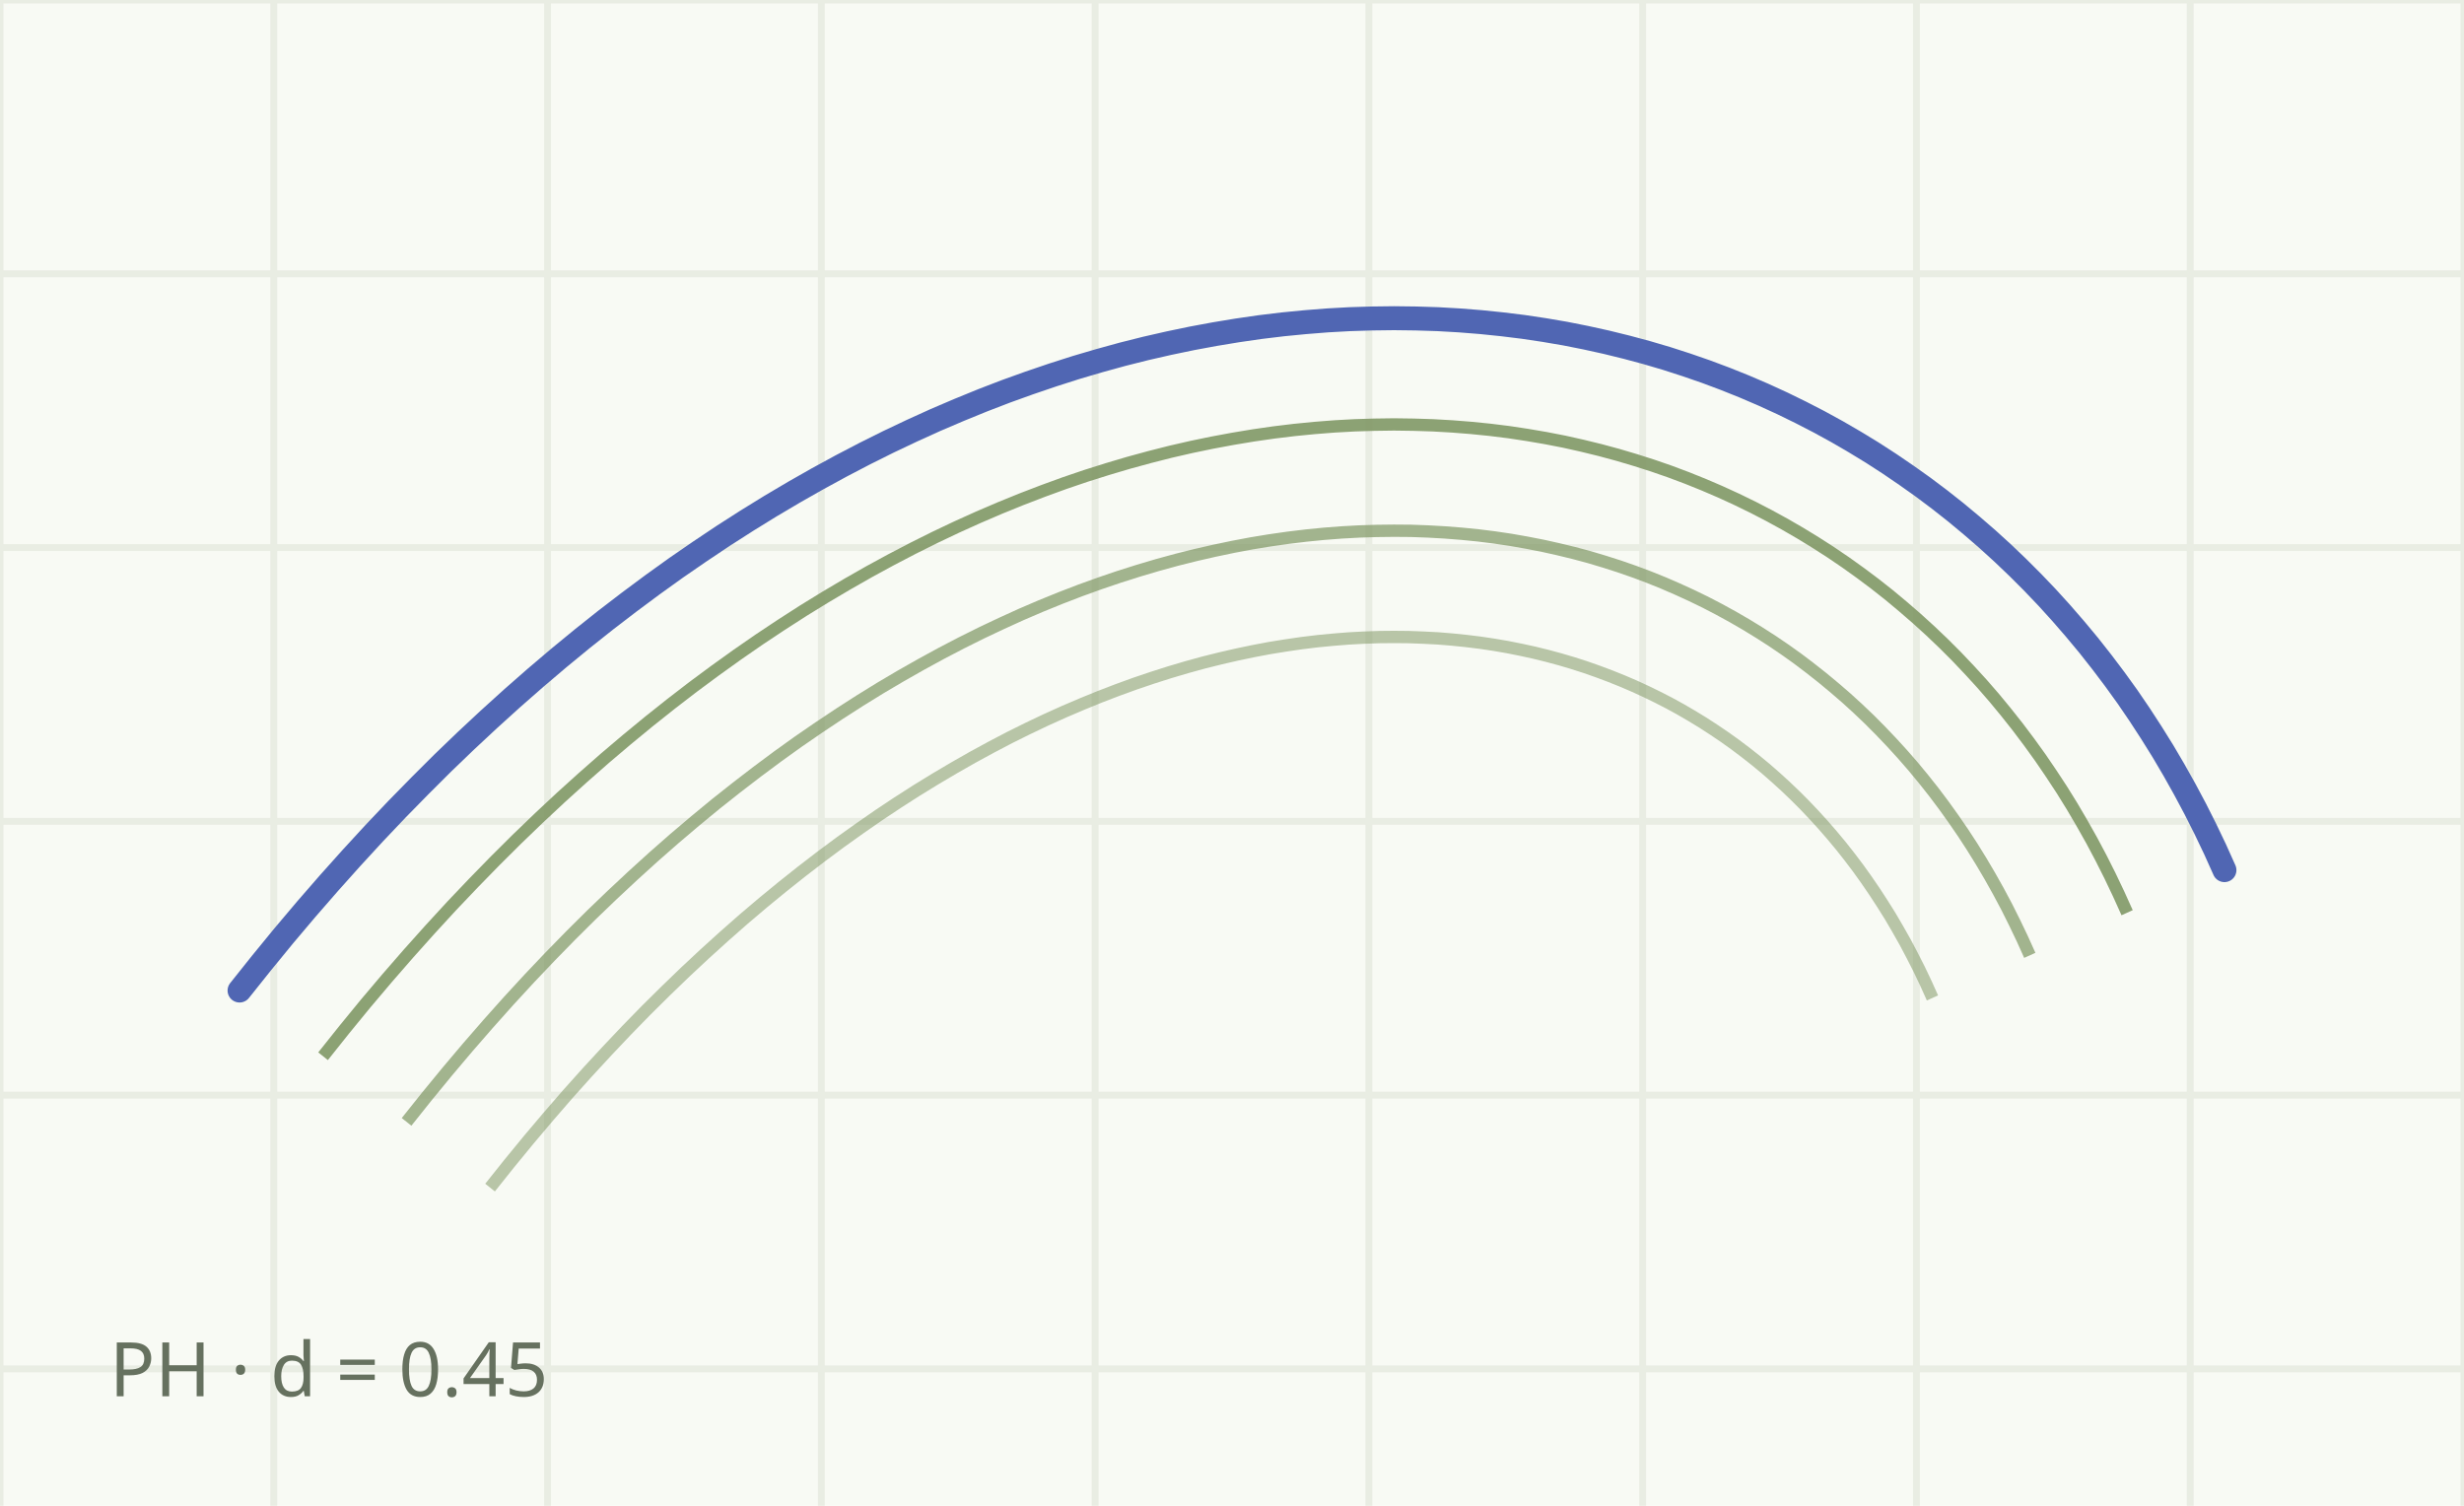
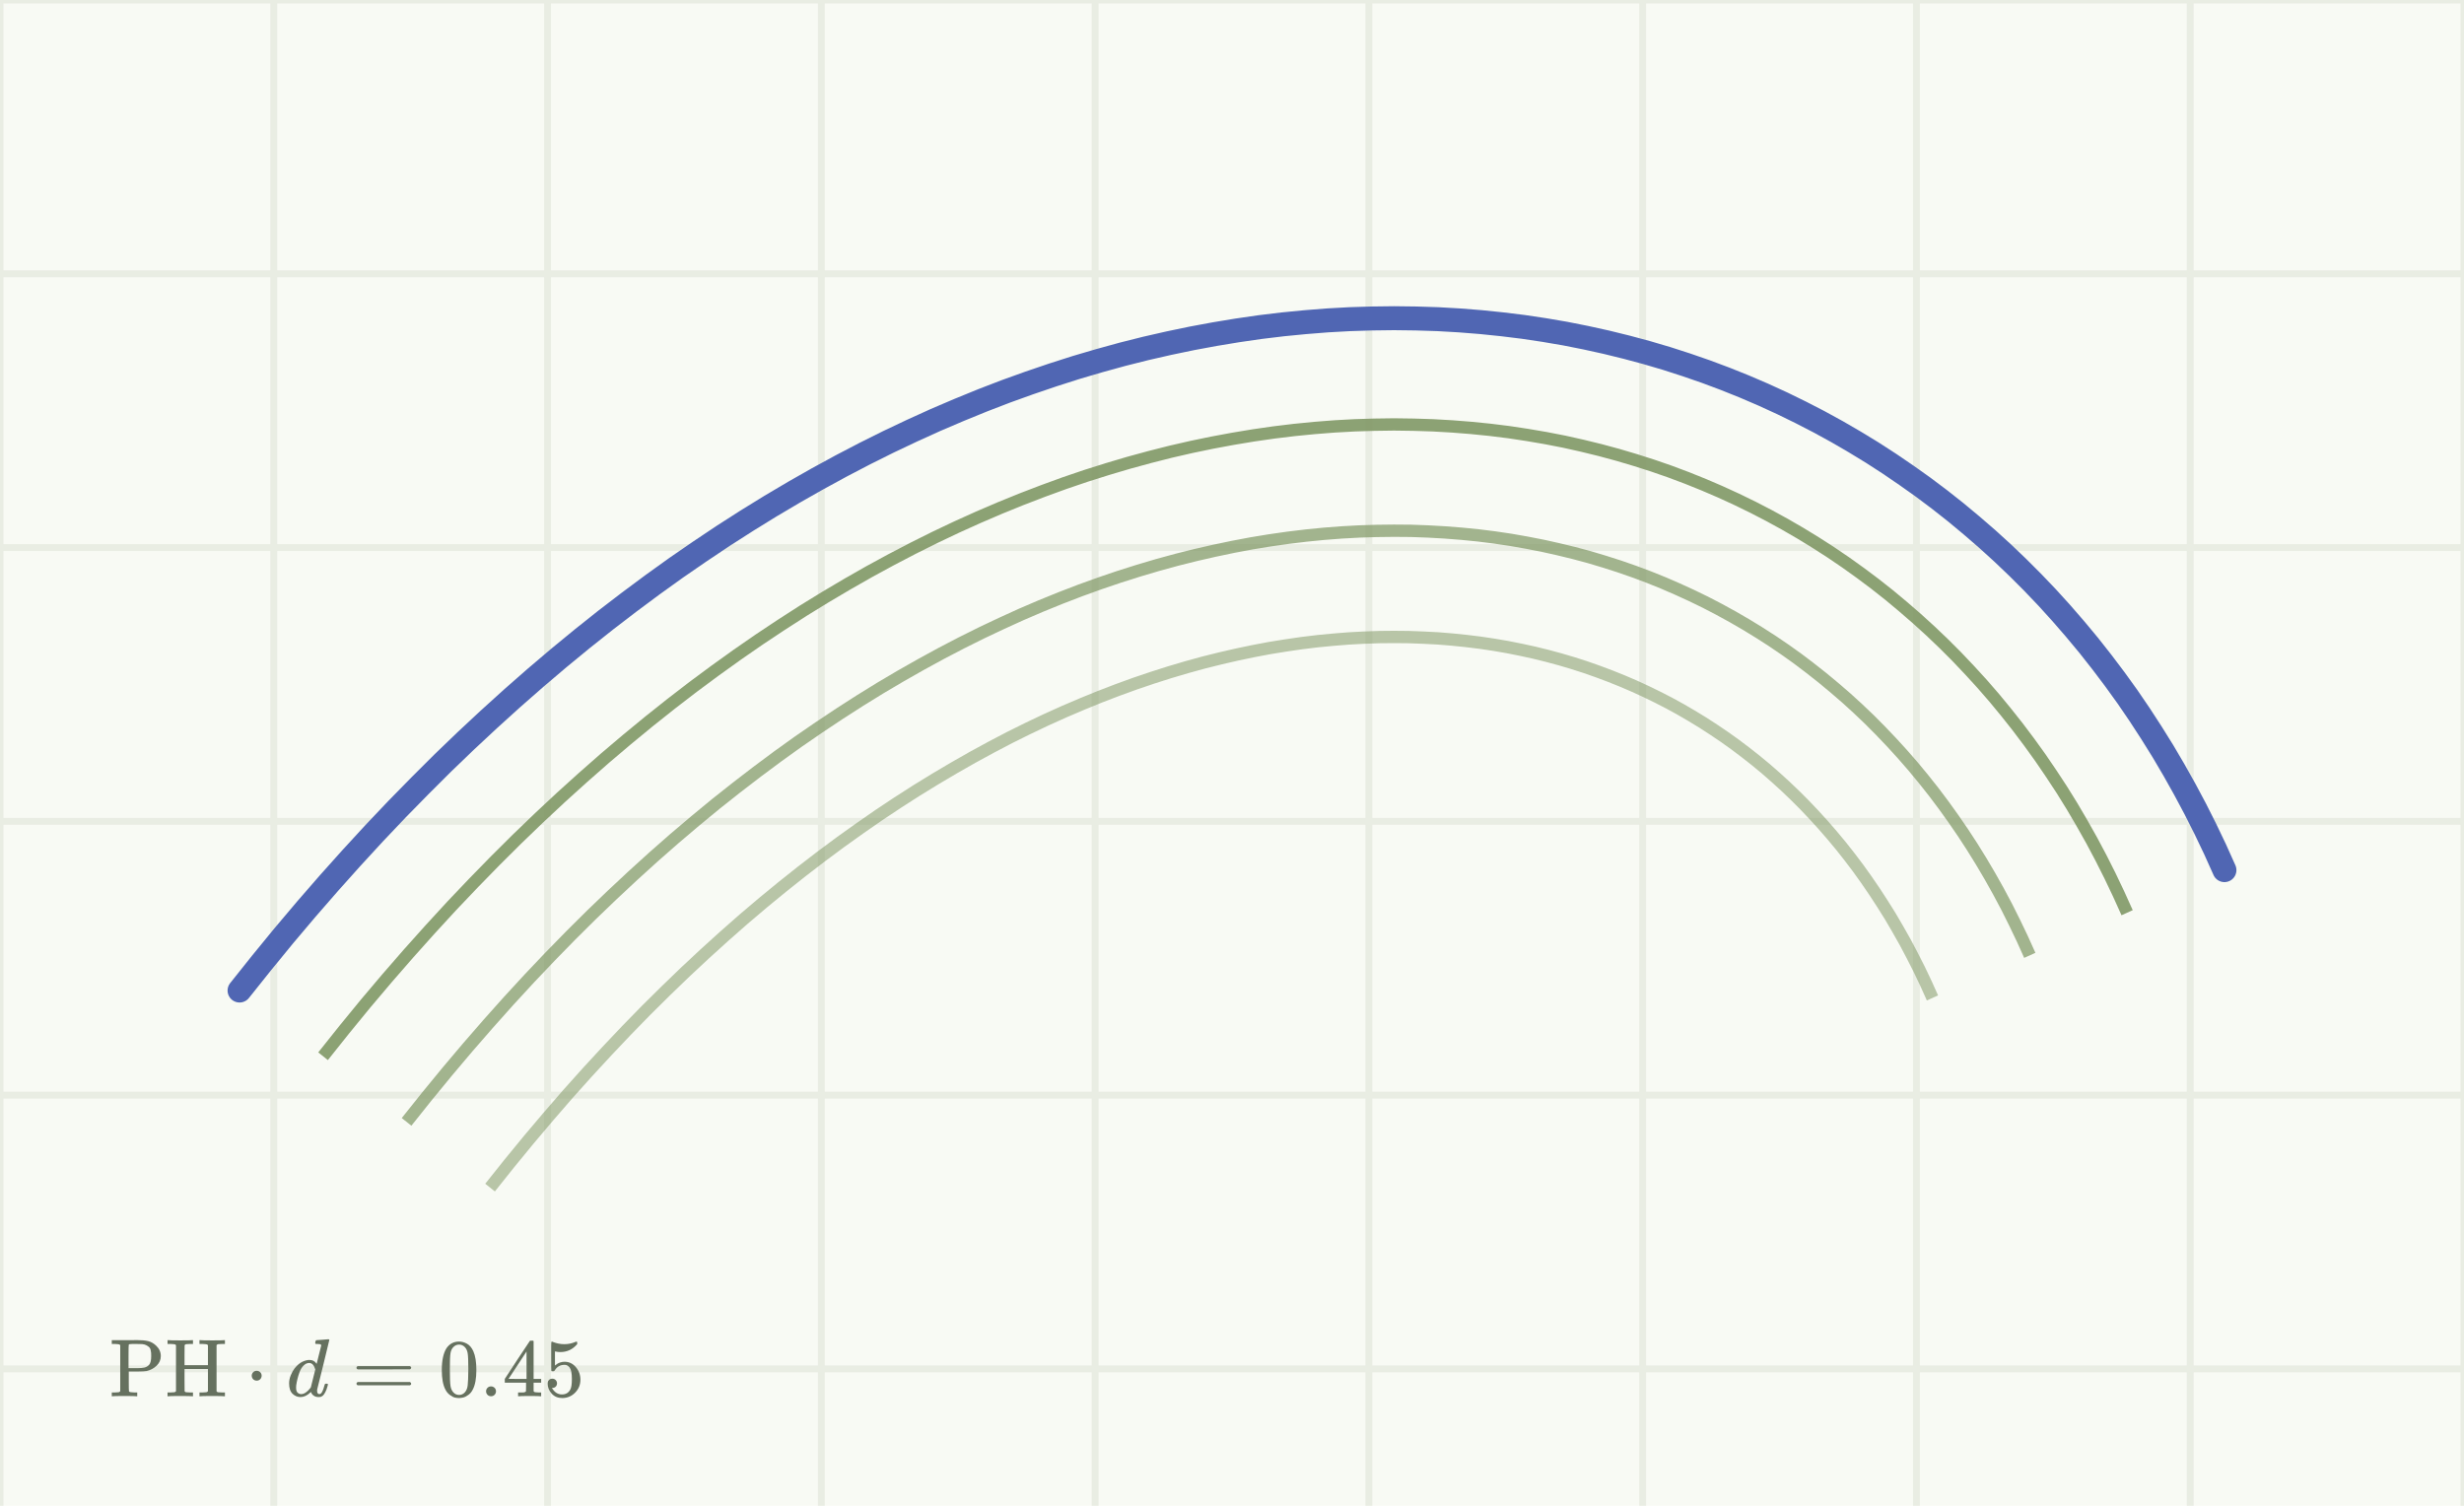
<svg xmlns="http://www.w3.org/2000/svg" viewBox="0 0 360 220" width="360" height="220">
  <rect width="360" height="220" fill="#f8faf4" />
  <path d="M0 0V220" stroke="#e9ede3" />
  <path d="M40 0V220" stroke="#e9ede3" />
  <path d="M80 0V220" stroke="#e9ede3" />
  <path d="M120 0V220" stroke="#e9ede3" />
  <path d="M160 0V220" stroke="#e9ede3" />
  <path d="M200 0V220" stroke="#e9ede3" />
  <path d="M240 0V220" stroke="#e9ede3" />
  <path d="M280 0V220" stroke="#e9ede3" />
  <path d="M320 0V220" stroke="#e9ede3" />
  <path d="M360 0V220" stroke="#e9ede3" />
  <path d="M0 0H360" stroke="#e9ede3" />
  <path d="M0 40H360" stroke="#e9ede3" />
  <path d="M0 80H360" stroke="#e9ede3" />
  <path d="M0 120H360" stroke="#e9ede3" />
  <path d="M0 160H360" stroke="#e9ede3" />
  <path d="M0 200H360" stroke="#e9ede3" />
  <path d="M47.20,154.32 L50.31,150.42 L53.42,146.62 L56.55,142.92 L59.70,139.30 L62.85,135.78 L66.01,132.34 L69.19,129.00 L72.37,125.74 L75.56,122.57 L78.76,119.49 L81.96,116.50 L85.17,113.60 L88.38,110.78 L91.60,108.05 L94.82,105.40 L98.04,102.84 L101.26,100.36 L104.49,97.97 L107.71,95.66 L110.93,93.43 L114.15,91.29 L117.37,89.22 L120.59,87.24 L123.80,85.34 L127.01,83.51 L130.21,81.77 L133.41,80.10 L136.60,78.51 L139.78,77.00 L142.95,75.57 L146.12,74.21 L149.27,72.93 L152.42,71.72 L155.55,70.58 L158.67,69.52 L161.78,68.54 L164.88,67.62 L167.96,66.78 L171.03,66.00 L174.08,65.30 L177.12,64.67 L180.14,64.11 L183.15,63.61 L186.14,63.18 L189.11,62.82 L192.06,62.53 L194.99,62.30 L197.91,62.14 L200.80,62.05 L203.67,62.01 L206.53,62.05 L209.36,62.14 L212.17,62.30 L214.95,62.52 L217.72,62.80 L220.46,63.14 L223.17,63.55 L225.86,64.01 L228.53,64.53 L231.17,65.12 L233.79,65.76 L236.38,66.46 L238.94,67.22 L241.48,68.03 L243.99,68.90 L246.47,69.83 L248.93,70.82 L251.35,71.86 L253.75,72.96 L256.11,74.11 L258.45,75.32 L260.75,76.58 L263.03,77.90 L265.27,79.27 L267.48,80.69 L269.66,82.17 L271.81,83.71 L273.92,85.29 L276.00,86.93 L278.04,88.63 L280.05,90.37 L282.03,92.17 L283.97,94.02 L285.87,95.92 L287.73,97.88 L289.56,99.88 L291.35,101.94 L293.09,104.05 L294.80,106.21 L296.47,108.43 L298.10,110.69 L299.68,113.01 L301.23,115.37 L302.73,117.79 L304.18,120.26 L305.60,122.78 L306.96,125.34 L308.28,127.96 L309.55,130.63 L310.78,133.35" fill="none" stroke="#819866" stroke-width="1.8" opacity="0.9" />
  <path d="M59.40,163.91 L62.37,160.19 L65.35,156.56 L68.34,153.02 L71.34,149.57 L74.34,146.21 L77.35,142.94 L80.37,139.76 L83.39,136.67 L86.41,133.67 L89.44,130.76 L92.47,127.93 L95.49,125.19 L98.52,122.53 L101.55,119.96 L104.57,117.47 L107.60,115.07 L110.62,112.75 L113.63,110.51 L116.64,108.35 L119.65,106.28 L122.65,104.28 L125.64,102.36 L128.62,100.52 L131.60,98.76 L134.56,97.08 L137.51,95.47 L140.46,93.93 L143.39,92.47 L146.31,91.09 L149.21,89.77 L152.10,88.53 L154.98,87.36 L157.84,86.26 L160.69,85.23 L163.52,84.27 L166.33,83.38 L169.13,82.55 L171.91,81.79 L174.66,81.10 L177.41,80.47 L180.13,79.90 L182.83,79.39 L185.51,78.95 L188.17,78.57 L190.81,78.25 L193.42,77.99 L196.02,77.79 L198.59,77.65 L201.14,77.57 L203.67,77.54 L206.18,77.56 L208.66,77.65 L211.12,77.79 L213.55,77.98 L215.96,78.22 L218.35,78.52 L220.71,78.87 L223.05,79.28 L225.36,79.73 L227.65,80.24 L229.92,80.79 L232.16,81.39 L234.37,82.05 L236.56,82.75 L238.72,83.50 L240.86,84.30 L242.97,85.15 L245.05,86.05 L247.11,86.99 L249.15,87.98 L251.15,89.02 L253.14,90.11 L255.09,91.24 L257.02,92.42 L258.92,93.64 L260.79,94.91 L262.64,96.23 L264.45,97.60 L266.24,99.01 L268.00,100.47 L269.74,101.97 L271.44,103.52 L273.12,105.12 L274.76,106.77 L276.37,108.46 L277.96,110.20 L279.51,111.98 L281.03,113.82 L282.52,115.70 L283.97,117.63 L285.39,119.61 L286.78,121.63 L288.13,123.70 L289.45,125.83 L290.73,128.00 L291.97,130.21 L293.18,132.48 L294.34,134.80 L295.47,137.16 L296.56,139.58" fill="none" stroke="#819866" stroke-width="1.8" opacity="0.72" />
  <path d="M71.60,173.51 L74.44,169.95 L77.28,166.49 L80.13,163.12 L82.98,159.83 L85.84,156.64 L88.70,153.54 L91.55,150.53 L94.41,147.60 L97.27,144.77 L100.12,142.02 L102.97,139.36 L105.82,136.78 L108.66,134.28 L111.50,131.87 L114.33,129.55 L117.16,127.30 L119.97,125.14 L122.78,123.05 L125.58,121.05 L128.36,119.12 L131.14,117.27 L133.90,115.50 L136.65,113.81 L139.39,112.19 L142.11,110.64 L144.81,109.17 L147.50,107.76 L150.18,106.43 L152.83,105.17 L155.47,103.98 L158.09,102.86 L160.69,101.80 L163.27,100.81 L165.83,99.88 L168.37,99.02 L170.88,98.22 L173.38,97.48 L175.85,96.80 L178.30,96.19 L180.73,95.63 L183.13,95.13 L185.51,94.68 L187.87,94.30 L190.20,93.96 L192.51,93.68 L194.79,93.46 L197.05,93.28 L199.28,93.16 L201.49,93.08 L203.67,93.06 L205.83,93.08 L207.96,93.16 L210.07,93.27 L212.16,93.44 L214.21,93.65 L216.25,93.90 L218.26,94.20 L220.24,94.54 L222.20,94.93 L224.13,95.35 L226.04,95.82 L227.93,96.33 L229.79,96.88 L231.63,97.47 L233.45,98.11 L235.24,98.78 L237.01,99.49 L238.76,100.24 L240.48,101.03 L242.18,101.86 L243.86,102.72 L245.52,103.63 L247.15,104.58 L248.76,105.56 L250.35,106.59 L251.92,107.65 L253.46,108.75 L254.99,109.90 L256.49,111.08 L257.97,112.30 L259.42,113.57 L260.85,114.87 L262.26,116.22 L263.65,117.61 L265.01,119.04 L266.35,120.51 L267.67,122.03 L268.96,123.58 L270.23,125.19 L271.47,126.83 L272.68,128.52 L273.87,130.26 L275.03,132.04 L276.17,133.86 L277.27,135.74 L278.35,137.65 L279.39,139.62 L280.41,141.63 L281.39,143.69 L282.34,145.80" fill="none" stroke="#819866" stroke-width="1.8" opacity="0.54" />
  <path d="M35.00,144.72 L38.24,140.66 L41.49,136.69 L44.76,132.82 L48.05,129.04 L51.36,125.34 L54.67,121.74 L58.00,118.23 L61.35,114.81 L64.70,111.47 L68.07,108.23 L71.45,105.08 L74.84,102.01 L78.24,99.03 L81.64,96.14 L85.06,93.33 L88.48,90.61 L91.91,87.98 L95.34,85.43 L98.78,82.96 L102.22,80.59 L105.66,78.29 L109.11,76.08 L112.56,73.95 L116.01,71.91 L119.46,69.95 L122.91,68.07 L126.36,66.27 L129.81,64.55 L133.25,62.92 L136.69,61.36 L140.13,59.89 L143.56,58.49 L146.99,57.17 L150.41,55.94 L153.82,54.78 L157.23,53.69 L160.63,52.69 L164.01,51.76 L167.39,50.91 L170.76,50.14 L174.12,49.44 L177.46,48.82 L180.79,48.27 L184.10,47.79 L187.41,47.39 L190.69,47.07 L193.96,46.81 L197.22,46.63 L200.45,46.53 L203.67,46.49 L206.87,46.53 L210.05,46.63 L213.21,46.81 L216.35,47.06 L219.47,47.38 L222.56,47.76 L225.63,48.22 L228.68,48.74 L231.70,49.34 L234.69,50.00 L237.66,50.73 L240.60,51.52 L243.52,52.38 L246.40,53.31 L249.26,54.30 L252.09,55.36 L254.88,56.48 L257.65,57.67 L260.38,58.92 L263.08,60.24 L265.74,61.61 L268.37,63.05 L270.97,64.56 L273.53,66.12 L276.05,67.75 L278.53,69.44 L280.98,71.18 L283.39,72.99 L285.76,74.86 L288.08,76.79 L290.37,78.77 L292.62,80.82 L294.82,82.92 L296.98,85.08 L299.09,87.29 L301.16,89.57 L303.18,91.90 L305.16,94.28 L307.09,96.73 L308.97,99.22 L310.81,101.77 L312.59,104.38 L314.32,107.04 L316.01,109.75 L317.64,112.52 L319.22,115.34 L320.75,118.21 L322.22,121.13 L323.64,124.10 L325.00,127.13" fill="none" stroke="#5066b3" stroke-width="3.5" stroke-linecap="round" />
-   <text x="16" y="204" font-family="system-ui,sans-serif" font-size="11" fill="#66715f">PH · d = 0.45</text>
+   <svg x="16.00" y="195.67" width="69.42" height="9.31" viewBox="0 -694 5785 776" color="#66715f" overflow="visible">
+     <g stroke="currentColor" fill="currentColor" stroke-width="0" transform="scale(1,-1)">
+       <g>
+         <g>
+           <path d="M130 622Q123 629 119 631T103 634T60 637H27V683H214Q237 683 276 683T331 684Q419 684 471 671T567 616Q624 563 624 489Q624 421 573 372T451 307Q429 302 328 301H234V181Q234 62 237 58Q245 47 304 46H337V0H326Q305 3 182 3Q47 3 38 0H27V46H60Q102 47 111 49T130 61V622ZM507 488Q507 514 506 528T500 564T483 597T450 620T397 635Q385 637 307 637H286Q237 637 234 628Q231 624 231 483V342H302H339Q390 342 423 349T481 382Q507 411 507 488Z" />
+           <path d="M128 622Q121 629 117 631T101 634T58 637H25V683H36Q57 680 180 680Q315 680 324 683H335V637H302Q262 636 251 634T233 622L232 500V378H517V622Q510 629 506 631T490 634T447 637H414V683H425Q446 680 569 680Q704 680 713 683H724V637H691Q651 636 640 634T622 622V61Q628 51 639 49T691 46H724V0H713Q692 3 569 3Q434 3 425 0H414V46H447Q489 47 498 49T517 61V332H232V197L233 61Q239 51 250 49T302 46H335V0H324Q303 3 180 3Q45 3 36 0H25V46H58Q100 47 109 49T128 61V622Z" transform="translate(681,0)" />
+         </g>
+         <g transform="translate(1653.2,0)">
+           <path d="M78 250Q78 274 95 292T138 310Q162 310 180 294T199 251Q199 226 182 208T139 190T96 207T78 250Z" />
+         </g>
+         <g transform="translate(2153.4,0)">
+           <path d="M366 683Q367 683 438 688T511 694Q523 694 523 686Q523 679 450 384T375 83T374 68Q374 26 402 26Q411 27 422 35Q443 55 463 131Q469 151 473 152Q475 153 483 153H487H491Q506 153 506 145Q506 140 503 129Q490 79 473 48T445 8T417 -8Q409 -10 393 -10Q359 -10 336 5T306 36L300 51Q299 52 296 50Q294 48 292 46Q233 -10 172 -10Q117 -10 75 30T33 157Q33 205 53 255T101 341Q148 398 195 420T280 442Q336 442 364 400Q369 394 369 396Q370 400 396 505T424 616Q424 629 417 632T378 637H357Q351 643 351 645T353 664Q358 683 366 683ZM352 326Q329 405 277 405Q242 405 210 374T160 293Q131 214 119 129Q119 126 119 118T118 106Q118 61 136 44T179 26Q233 26 290 98L298 109L352 326Z" />
+         </g>
+         <g transform="translate(2951.2,0)">
+           <path d="M56 347Q56 360 70 367H707Q722 359 722 347Q722 336 708 328L390 327H72Q56 332 56 347ZM56 153Q56 168 72 173H708Q722 163 722 153Q722 140 707 133H70Q56 140 56 153Z" />
+         </g>
+         <g transform="translate(4007,0)">
+           <path d="M96 585Q152 666 249 666Q297 666 345 640T423 548Q460 465 460 320Q460 165 417 83Q397 41 362 16T301 -15T250 -22Q224 -22 198 -16T137 16T82 83Q39 165 39 320Q39 494 96 585ZM321 597Q291 629 250 629Q208 629 178 597Q153 571 145 525T137 333Q137 175 145 125T181 46Q209 16 250 16Q290 16 318 46Q347 76 354 130T362 333Q362 478 354 524T321 597Z" />
+           <path d="M78 60Q78 84 95 102T138 120Q162 120 180 104T199 61Q199 36 182 18T139 0T96 17T78 60Z" transform="translate(500,0)" />
+           <path d="M462 0Q444 3 333 3Q217 3 199 0H190V46H221Q241 46 248 46T265 48T279 53T286 61Q287 63 287 115V165H28V211L179 442Q332 674 334 675Q336 677 355 677H373L379 671V211H471V165H379V114Q379 73 379 66T385 54Q393 47 442 46H471V0H462ZM293 211V545L74 212L183 211H293Z" transform="translate(778,0)" />
+           <path d="M164 157Q164 133 148 117T109 101H102Q148 22 224 22Q294 22 326 82Q345 115 345 210Q345 313 318 349Q292 382 260 382H254Q176 382 136 314Q132 307 129 306T114 304Q97 304 95 310Q93 314 93 485V614Q93 664 98 664Q100 666 102 666Q103 666 123 658T178 642T253 634Q324 634 389 662Q397 666 402 666Q410 666 410 648V635Q328 538 205 538Q174 538 149 544L139 546V374Q158 388 169 396T205 412T256 420Q337 420 393 355T449 201Q449 109 385 44T229 -22Q148 -22 99 32T50 154Q50 178 61 192T84 210T107 214Q132 214 148 197T164 157Z" transform="translate(1278,0)" />
+         </g>
+       </g>
+     </g>
+   </svg>
</svg>
